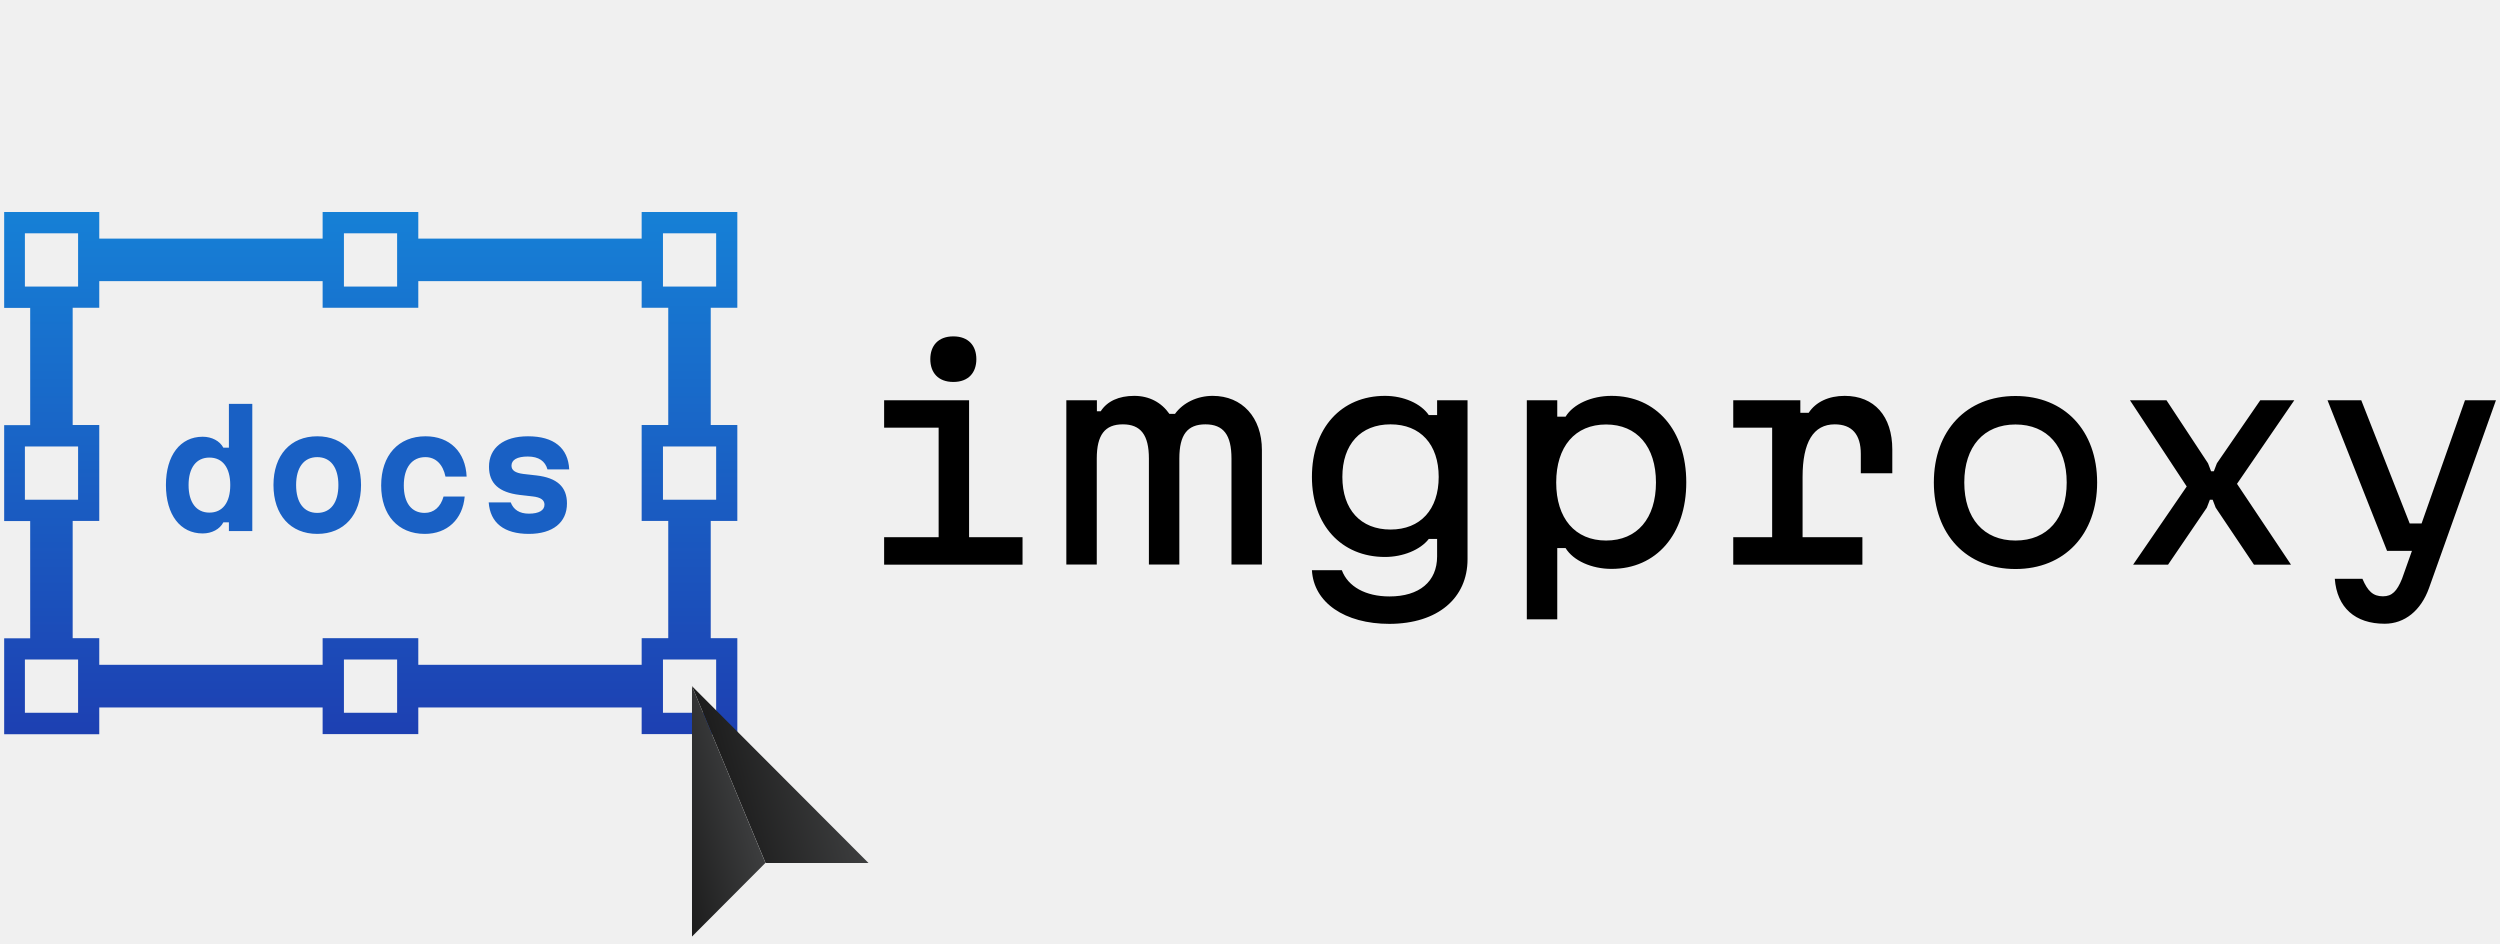
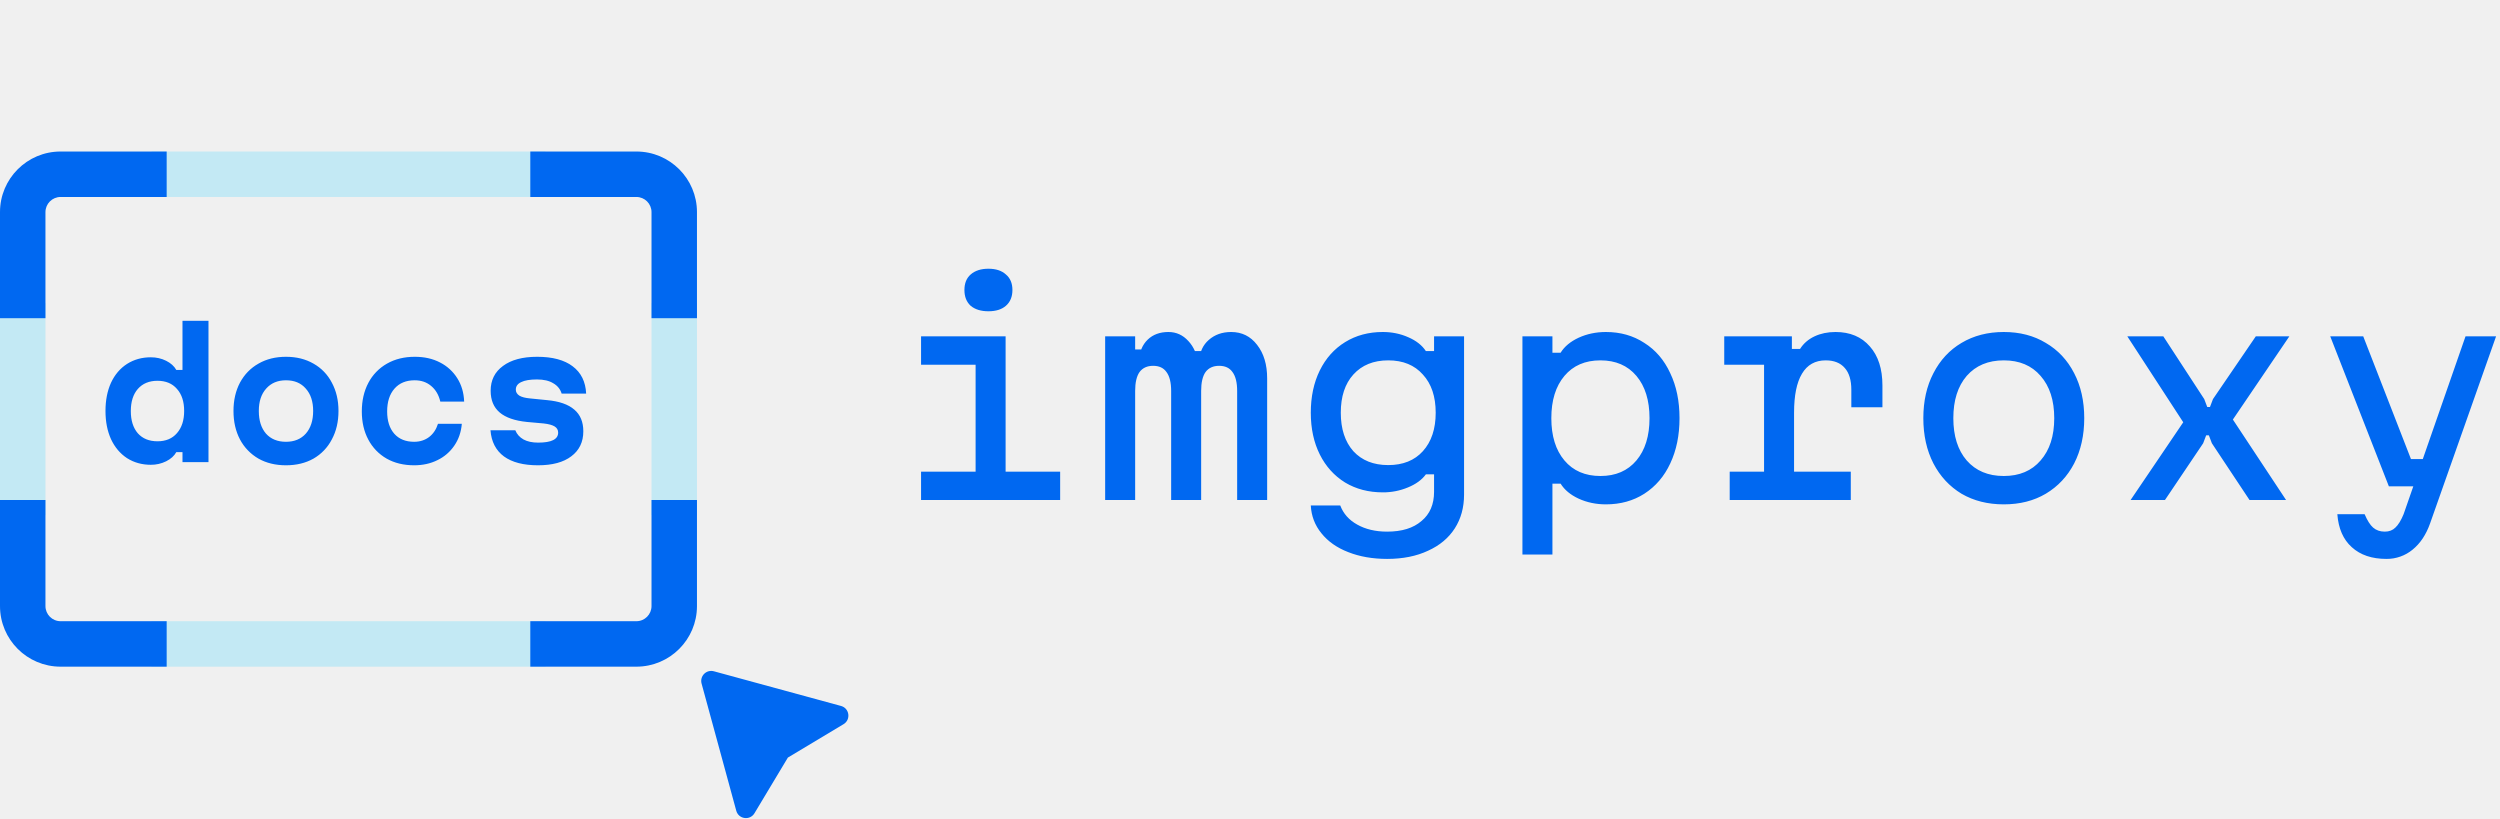
- <svg xmlns="http://www.w3.org/2000/svg" width="265" height="100" viewBox="0 0 800 302">
-   <g clip-path="url(#a)">
-     <path fill="#000" d="M282.876 128.124v8.779h17.452v35.074h-17.452v8.779h44.308v-8.779h-17.113v-43.853h-27.195Zm14.784-13.148c0 4.284 2.499 7.295 7.37 7.295s7.371-3.011 7.371-7.295c0-4.283-2.5-7.295-7.371-7.295s-7.37 3.012-7.37 7.295Zm43.545 13.148v52.589h9.743v-33.929c0-7.549 2.584-10.942 8.345-10.942 5.76 0 8.344 3.436 8.344 10.942v33.929h9.743v-33.929c0-7.634 2.584-10.942 8.345-10.942 5.761 0 8.345 3.351 8.345 10.942v33.929h9.742V144.07c0-10.433-6.311-17.346-15.757-17.346-4.956 0-9.489 2.205-12.073 5.768h-1.779c-2.584-3.69-6.481-5.768-11.268-5.768-4.956 0-8.683 1.739-10.716 4.92h-1.229v-3.52h-9.785Zm128.434 50.893v-50.893h-9.743v4.75h-2.668c-2.5-3.69-8.049-6.15-14.021-6.15-14.021 0-23.383 10.348-23.383 25.956 0 15.352 9.404 25.616 23.383 25.616 5.76 0 11.352-2.29 14.021-5.768h2.668v5.598c0 8.058-5.676 12.808-15.249 12.808-7.625 0-13.301-3.138-15.25-8.397h-9.573c.551 10.348 10.463 17.176 24.823 17.176 15.503-.042 24.992-8.27 24.992-20.696Zm-40.072-26.337c0-10.434 5.845-16.838 15.419-16.838 9.573 0 15.419 6.404 15.419 16.838 0 10.433-5.846 16.837-15.419 16.837-9.574 0-15.419-6.404-15.419-16.837Zm86.159-25.956c-6.396 0-12.242 2.63-14.699 6.659h-2.668v-5.259h-9.743v70.147h9.743v-22.817h2.668c2.457 4.029 8.345 6.659 14.699 6.659 14.36 0 23.933-11.069 23.933-27.695 0-16.625-9.573-27.694-23.933-27.694Zm-17.706 27.737c0-11.494 6.015-18.576 15.969-18.576 9.912 0 15.97 7.082 15.97 18.576 0 11.493-6.015 18.576-15.97 18.576-9.954 0-15.969-7.125-15.969-18.576Zm56.677-26.337v8.779h12.453v35.074h-12.453v8.779h41.342v-8.779h-19.146V152.68c0-11.155 3.473-16.838 10.293-16.838 5.507 0 8.345 3.224 8.345 9.458v6.192h10.082V143.9c0-10.687-5.761-17.176-15.25-17.176-5.041 0-9.234 1.909-11.522 5.429h-2.668v-4.029h-21.476Zm90.352 54.031c15.673 0 26.136-11.069 26.136-27.694s-10.463-27.695-26.136-27.695-26.136 11.07-26.136 27.695 10.421 27.694 26.136 27.694Zm-16.393-27.694c0-11.494 6.227-18.576 16.393-18.576 10.209 0 16.393 7.082 16.393 18.576 0 11.493-6.184 18.576-16.393 18.576-10.208 0-16.393-7.125-16.393-18.576Zm54.051 26.295h11.183l12.411-18.237.974-2.545h.89l.974 2.545 12.242 18.237h11.861l-17.283-25.871 18.342-26.761h-10.887l-13.894 20.187-.974 2.545h-.89l-.974-2.545-13.301-20.187H681.69l18.172 27.609-17.155 25.023Zm62.226-52.632 19.062 48.221h7.963l-3.177 8.949c-1.61 3.944-3.177 5.598-6.1 5.598-3.177 0-4.871-1.654-6.565-5.598h-8.853c.72 9.203 6.481 14.377 15.969 14.377 6.396 0 11.607-4.199 14.19-11.409l21.434-60.138h-9.912l-13.894 39.442h-3.812l-15.504-39.442h-10.801Z" />
-     <mask id="b" width="280" height="237" x="1" y="67" maskUnits="userSpaceOnUse" style="mask-type:luminance">
-       <path fill="#fff" d="M1.186 67.858h279.149v235.381H1.186V67.858Z" />
-     </mask>
-     <g mask="url(#b)">
-       <path fill="url(#c)" d="M235.883 98.563V67.858h-30.626v8.524h-71.503v-8.524h-30.625v8.524H31.626v-8.524H1v30.705h8.514v37.534H1v30.705h8.514v37.534H1v30.706h30.626v-8.567h71.503v8.524h30.625v-8.524h71.503v8.524h30.626v-30.705h-8.514V166.76h8.514v-30.706h-8.514V98.521h8.514v.042ZM109.948 74.686h17.029v17.049h-17.029v-17.05ZM7.82 91.735v-17.05h17.028v17.05H7.82Zm0 68.239v-17.049h17.028v17.049H7.82Zm17.028 68.197H7.82v-17.049h17.028v17.049Zm102.129 0h-17.029v-17.049h17.029v17.049Zm78.28-15.353h-71.503v-8.524h-30.625v8.524H31.626v-8.524h-8.514V166.76h8.514v-30.706h-8.514V98.521h8.514v-8.525h71.503v8.525h30.625v-8.525h71.503v8.525h8.514v37.533h-8.514v30.706h8.514v37.534h-8.514v8.524Zm23.848-1.696v17.049h-17.028v-17.049h17.028Zm0-68.197v17.049h-17.028v-17.049h17.028Zm-17.028-51.19v-17.05h17.028v17.05h-17.028Z" />
-       <path fill="url(#d)" fill-rule="evenodd" d="M244.923 276.271h32.957l-56.51-56.621 23.553 56.621Z" clip-rule="evenodd" />
-       <path fill="url(#e)" fill-rule="evenodd" d="M221.37 219.65v80.16l23.511-23.581" clip-rule="evenodd" />
-       <path fill="#1960C4" d="M64.728 170.768c-7.152 0-11.76-5.952-11.76-15.504 0-9.504 4.608-15.456 11.76-15.456 2.928 0 5.472 1.344 6.624 3.504h1.776v-14.016h7.488V170h-7.488v-2.784h-1.776c-1.152 2.208-3.696 3.552-6.624 3.552Zm-4.512-15.504c0 5.616 2.496 8.832 6.672 8.832 4.224 0 6.672-3.216 6.672-8.832 0-5.568-2.448-8.784-6.672-8.784-4.176 0-6.672 3.216-6.672 8.784Zm41.193 15.648c-8.544 0-14.016-6.048-14.016-15.648 0-9.552 5.472-15.6 14.016-15.6s14.016 6.048 14.016 15.6c0 9.6-5.472 15.648-14.016 15.648Zm-6.768-15.648c0 5.664 2.496 8.928 6.768 8.928s6.768-3.264 6.768-8.928c0-5.616-2.496-8.928-6.768-8.928s-6.768 3.312-6.768 8.928Zm41.194 15.648c-8.544 0-13.968-6-13.968-15.504 0-9.648 5.52-15.744 14.208-15.744 7.776 0 12.816 5.04 13.152 12.912h-6.768c-.816-3.936-3.12-6.24-6.432-6.24-4.32 0-6.912 3.36-6.912 9.072 0 5.616 2.496 8.784 6.672 8.784 2.976 0 5.136-1.92 6.048-5.232h6.768c-.624 7.296-5.616 11.952-12.768 11.952Zm27.513-10.08c.864 2.304 2.784 3.6 5.808 3.6 3.216 0 4.992-1.056 4.992-2.88 0-1.488-1.2-2.352-3.792-2.64l-4.176-.48c-6.624-.816-9.792-3.696-9.792-9.024 0-6.048 4.656-9.744 12.48-9.744 8.256 0 12.864 3.696 13.2 10.608h-6.96c-.72-2.64-2.784-4.128-6.288-4.128-3.408 0-5.232 1.056-5.232 2.928 0 1.488 1.2 2.304 3.744 2.64l4.224.48c6.624.768 9.792 3.648 9.792 8.976 0 6.096-4.56 9.744-12.192 9.744-7.92 0-12.384-3.504-12.864-10.08h7.056Z" />
-     </g>
-   </g>
-   <defs>
-     <linearGradient id="c" x1="118.447" x2="118.447" y1="235.012" y2="67.858" gradientUnits="userSpaceOnUse">
-       <stop stop-color="#1D40B2" />
-       <stop offset="1" stop-color="#1680D6" />
-     </linearGradient>
-     <linearGradient id="d" x1="230.337" x2="268.929" y1="253.133" y2="242.816" gradientUnits="userSpaceOnUse">
-       <stop stop-color="#1C1C1C" />
-       <stop offset="1" stop-color="#3D3E3F" />
-     </linearGradient>
-     <linearGradient id="e" x1="211.39" x2="239.227" y1="262.429" y2="254.987" gradientUnits="userSpaceOnUse">
-       <stop stop-color="#1C1C1C" />
-       <stop offset="1" stop-color="#3D3E3F" />
-     </linearGradient>
-     <clipPath id="a">
-       <path fill="#fff" d="M0 0h800v301.118H0z" />
-     </clipPath>
-   </defs>
+ <svg xmlns="http://www.w3.org/2000/svg" width="330" height="108" fill="none">
+   <path fill="#97E3F8" fill-opacity=".5" d="M72 20H20v6h52v-6Zm0 62H20v6h52v-6ZM0 40h6v28H0V40Zm92 0h-6v28h6V40Z" />
+   <path fill="#0068F1" d="M8 20h14v6H8a2 2 0 0 0-2 2v14H0V28a8 8 0 0 1 8-8Zm62 0v6h14a2 2 0 0 1 2 2v14h6V28a8 8 0 0 0-8-8H70Zm14 62H70v6h14a8 8 0 0 0 8-8V66h-6v14a2 2 0 0 1-2 2ZM6 80V66H0v14a8 8 0 0 0 8 8h14v-6H8a2 2 0 0 1-2-2Zm86.608 10.229 4.578 16.787c.306 1.121 1.807 1.328 2.405.332L104 100l7.348-4.409c.996-.598.789-2.099-.332-2.405l-16.787-4.578a1.32 1.32 0 0 0-1.621 1.62Zm-72.7-28.877c-1.173 0-2.222-.293-3.146-.88-.91-.601-1.613-1.437-2.112-2.508-.484-1.07-.726-2.31-.726-3.718s.242-2.647.726-3.718c.499-1.07 1.203-1.9 2.112-2.486.924-.587 1.973-.88 3.146-.88.733 0 1.408.154 2.024.462.616.308 1.063.711 1.342 1.21h.814v-6.49h3.432V61h-3.432v-1.32h-.814c-.279.499-.726.902-1.342 1.21a4.462 4.462 0 0 1-2.024.462Zm.88-3.102c1.1 0 1.958-.36 2.574-1.078.63-.719.946-1.694.946-2.926 0-1.232-.315-2.2-.946-2.904-.616-.719-1.474-1.078-2.574-1.078-1.1 0-1.965.36-2.596 1.078-.616.704-.924 1.68-.924 2.926 0 1.232.308 2.207.924 2.926.63.704 1.496 1.056 2.596 1.056Zm16.962 3.168c-1.379 0-2.589-.293-3.63-.88a6.338 6.338 0 0 1-2.442-2.53c-.572-1.085-.858-2.34-.858-3.762 0-1.408.286-2.655.858-3.74.587-1.085 1.4-1.921 2.442-2.508 1.041-.601 2.251-.902 3.63-.902s2.589.3 3.63.902a6.048 6.048 0 0 1 2.42 2.508c.587 1.085.88 2.332.88 3.74 0 1.423-.293 2.677-.88 3.762a6.19 6.19 0 0 1-2.42 2.53c-1.041.587-2.251.88-3.63.88Zm0-3.102c1.1 0 1.973-.36 2.618-1.078.645-.733.968-1.73.968-2.992 0-1.247-.323-2.23-.968-2.948-.63-.733-1.503-1.1-2.618-1.1-1.1 0-1.973.367-2.618 1.1-.645.719-.968 1.701-.968 2.948 0 1.261.315 2.259.946 2.992.645.719 1.525 1.078 2.64 1.078Zm16.918 3.102c-1.379 0-2.589-.293-3.63-.88a6.225 6.225 0 0 1-2.42-2.508c-.572-1.07-.858-2.31-.858-3.718 0-1.423.286-2.677.858-3.762a6.26 6.26 0 0 1 2.464-2.552c1.056-.601 2.28-.902 3.674-.902 1.261 0 2.369.25 3.322.748a5.728 5.728 0 0 1 2.288 2.09c.557.88.858 1.907.902 3.08h-3.146c-.205-.88-.609-1.57-1.21-2.068-.587-.499-1.313-.748-2.178-.748-1.13 0-2.017.367-2.662 1.1-.645.733-.968 1.738-.968 3.014 0 1.247.315 2.23.946 2.948.63.704 1.503 1.056 2.618 1.056.748 0 1.4-.205 1.958-.616.557-.425.953-1.012 1.188-1.76h3.146c-.088 1.085-.418 2.046-.99 2.882a5.64 5.64 0 0 1-2.222 1.914c-.91.455-1.936.682-3.08.682Zm13.354-4.62c.205.513.565.917 1.078 1.21.513.279 1.159.418 1.936.418.88 0 1.54-.11 1.98-.33.44-.22.66-.55.66-.99 0-.352-.154-.623-.462-.814-.308-.19-.792-.323-1.452-.396l-2.2-.198c-1.613-.161-2.816-.58-3.608-1.254-.792-.675-1.188-1.628-1.188-2.86 0-1.393.543-2.486 1.628-3.278 1.085-.807 2.589-1.21 4.51-1.21 2.024 0 3.586.418 4.686 1.254 1.115.836 1.709 2.039 1.782 3.608h-3.234c-.176-.587-.543-1.041-1.1-1.364-.543-.337-1.261-.506-2.156-.506-.924 0-1.62.117-2.09.352-.47.22-.704.55-.704.99 0 .323.154.587.462.792.308.19.792.315 1.452.374l2.2.22c1.613.147 2.816.565 3.608 1.254.792.675 1.188 1.628 1.188 2.86 0 1.408-.528 2.508-1.584 3.3-1.041.792-2.508 1.188-4.4 1.188-1.921 0-3.417-.389-4.488-1.166-1.07-.792-1.665-1.943-1.782-3.454h3.278ZM311.948 44.4l6.3 16.2h2.628l-1.188 3.6h-4.356l-7.74-19.8h4.356Zm8.82 24.696c-.528 1.488-1.296 2.64-2.304 3.456a5.34 5.34 0 0 1-3.456 1.224c-1.92 0-3.444-.516-4.572-1.548-1.128-1.008-1.764-2.46-1.908-4.356h3.6c.36.84.732 1.428 1.116 1.764.408.36.924.54 1.548.54.576 0 1.044-.18 1.404-.54.384-.36.744-.948 1.08-1.764l8.172-23.472h4.032l-8.712 24.696Zm-32.58-13.356-7.38-11.34h4.752l5.4 8.28.396 1.044h.36l.396-1.044 5.652-8.28h4.428l-7.452 10.98L301.76 66h-4.824l-4.968-7.488-.396-1.044h-.36l-.396 1.044-5.04 7.488h-4.536l6.948-10.26ZM264.5 66.576c-2.112 0-3.972-.468-5.58-1.404-1.584-.96-2.82-2.292-3.708-3.996-.888-1.728-1.332-3.72-1.332-5.976s.444-4.236 1.332-5.94c.888-1.728 2.124-3.06 3.708-3.996 1.608-.96 3.468-1.44 5.58-1.44s3.96.48 5.544 1.44c1.608.936 2.856 2.268 3.744 3.996.888 1.704 1.332 3.684 1.332 5.94 0 2.256-.444 4.248-1.332 5.976-.888 1.704-2.136 3.036-3.744 3.996-1.584.936-3.432 1.404-5.544 1.404Zm0-3.744c2.064 0 3.684-.684 4.86-2.052 1.2-1.368 1.8-3.228 1.8-5.58s-.6-4.212-1.8-5.58c-1.176-1.368-2.796-2.052-4.86-2.052-2.064 0-3.696.684-4.896 2.052-1.176 1.368-1.764 3.228-1.764 5.58s.588 4.212 1.764 5.58c1.2 1.368 2.832 2.052 4.896 2.052ZM236.528 44.4v1.656h1.08c.456-.72 1.092-1.272 1.908-1.656.816-.384 1.74-.576 2.772-.576 1.92 0 3.432.636 4.536 1.908 1.104 1.248 1.656 2.964 1.656 5.148v2.88h-4.104v-2.304c0-1.272-.288-2.232-.864-2.88-.576-.672-1.416-1.008-2.52-1.008-1.392 0-2.436.588-3.132 1.764-.696 1.152-1.044 2.868-1.044 5.148v7.776h7.488V66H228.32v-3.744h4.536V48.144H227.6V44.4h8.928Zm-35.568 0h3.96v2.16H206c.504-.816 1.296-1.476 2.376-1.98 1.104-.504 2.304-.756 3.6-.756 1.92 0 3.612.48 5.076 1.44 1.488.936 2.628 2.268 3.42 3.996.816 1.704 1.224 3.684 1.224 5.94 0 2.256-.408 4.248-1.224 5.976-.792 1.704-1.932 3.036-3.42 3.996-1.464.936-3.156 1.404-5.076 1.404-1.296 0-2.496-.252-3.6-.756-1.08-.504-1.872-1.164-2.376-1.98h-1.08v9.36h-3.96V44.4Zm10.296 18.432c2.016 0 3.6-.684 4.752-2.052 1.152-1.368 1.728-3.228 1.728-5.58s-.576-4.212-1.728-5.58c-1.152-1.368-2.736-2.052-4.752-2.052-2.016 0-3.6.684-4.752 2.052-1.152 1.368-1.728 3.228-1.728 5.58s.576 4.212 1.728 5.58c1.152 1.368 2.736 2.052 4.752 2.052Zm-18 2.448c0 1.704-.408 3.192-1.224 4.464-.816 1.272-1.992 2.256-3.528 2.952-1.536.72-3.336 1.08-5.4 1.08-1.92 0-3.636-.3-5.148-.9-1.488-.576-2.664-1.404-3.528-2.484-.864-1.056-1.332-2.28-1.404-3.672h3.888c.408 1.08 1.152 1.92 2.232 2.52 1.104.624 2.424.936 3.96.936 1.944 0 3.456-.468 4.536-1.404 1.104-.912 1.656-2.196 1.656-3.852v-2.304h-1.08c-.528.72-1.32 1.296-2.376 1.728a8.49 8.49 0 0 1-3.312.648c-1.872 0-3.528-.432-4.968-1.296-1.44-.888-2.556-2.124-3.348-3.708-.792-1.584-1.188-3.42-1.188-5.508 0-2.112.396-3.972 1.188-5.58.792-1.608 1.908-2.856 3.348-3.744 1.44-.888 3.096-1.332 4.968-1.332 1.2 0 2.316.228 3.348.684 1.056.456 1.836 1.068 2.34 1.836h1.08V44.4h3.96v20.88Zm-16.272-10.8c0 2.136.552 3.828 1.656 5.076 1.128 1.224 2.664 1.836 4.608 1.836 1.944 0 3.468-.612 4.572-1.836 1.128-1.248 1.692-2.94 1.692-5.076 0-2.136-.564-3.816-1.692-5.04-1.104-1.248-2.628-1.872-4.572-1.872s-3.48.624-4.608 1.872c-1.104 1.224-1.656 2.904-1.656 5.04ZM149.84 44.4v1.728h2.844l-2.34 1.44c.072-1.152.456-2.064 1.152-2.736.696-.672 1.608-1.008 2.736-1.008 1.032 0 1.908.396 2.628 1.188.72.768 1.164 1.788 1.332 3.06l-2.34-1.728h4.608l-2.16 1.224c.072-1.128.492-2.028 1.26-2.7.792-.696 1.776-1.044 2.952-1.044 1.416 0 2.556.564 3.42 1.692.888 1.128 1.332 2.604 1.332 4.428V66h-3.96V51.6c0-1.104-.204-1.932-.612-2.484-.384-.552-.972-.828-1.764-.828s-1.392.276-1.8.828c-.384.552-.576 1.38-.576 2.484V66h-3.96V51.6c0-1.104-.204-1.932-.612-2.484-.384-.552-.972-.828-1.764-.828s-1.392.276-1.8.828c-.384.552-.576 1.38-.576 2.484V66h-3.96V44.4h3.96Zm-17.1 0v17.856h7.2V66h-18.36v-3.744h7.2V48.144h-7.2V44.4h11.16Zm-2.268-3.312c-.984 0-1.764-.24-2.34-.72-.552-.504-.828-1.2-.828-2.088 0-.888.276-1.572.828-2.052.576-.504 1.356-.756 2.34-.756.984 0 1.752.252 2.304.756.576.48.864 1.164.864 2.052 0 .888-.288 1.584-.864 2.088-.552.48-1.32.72-2.304.72Z" />
</svg>
